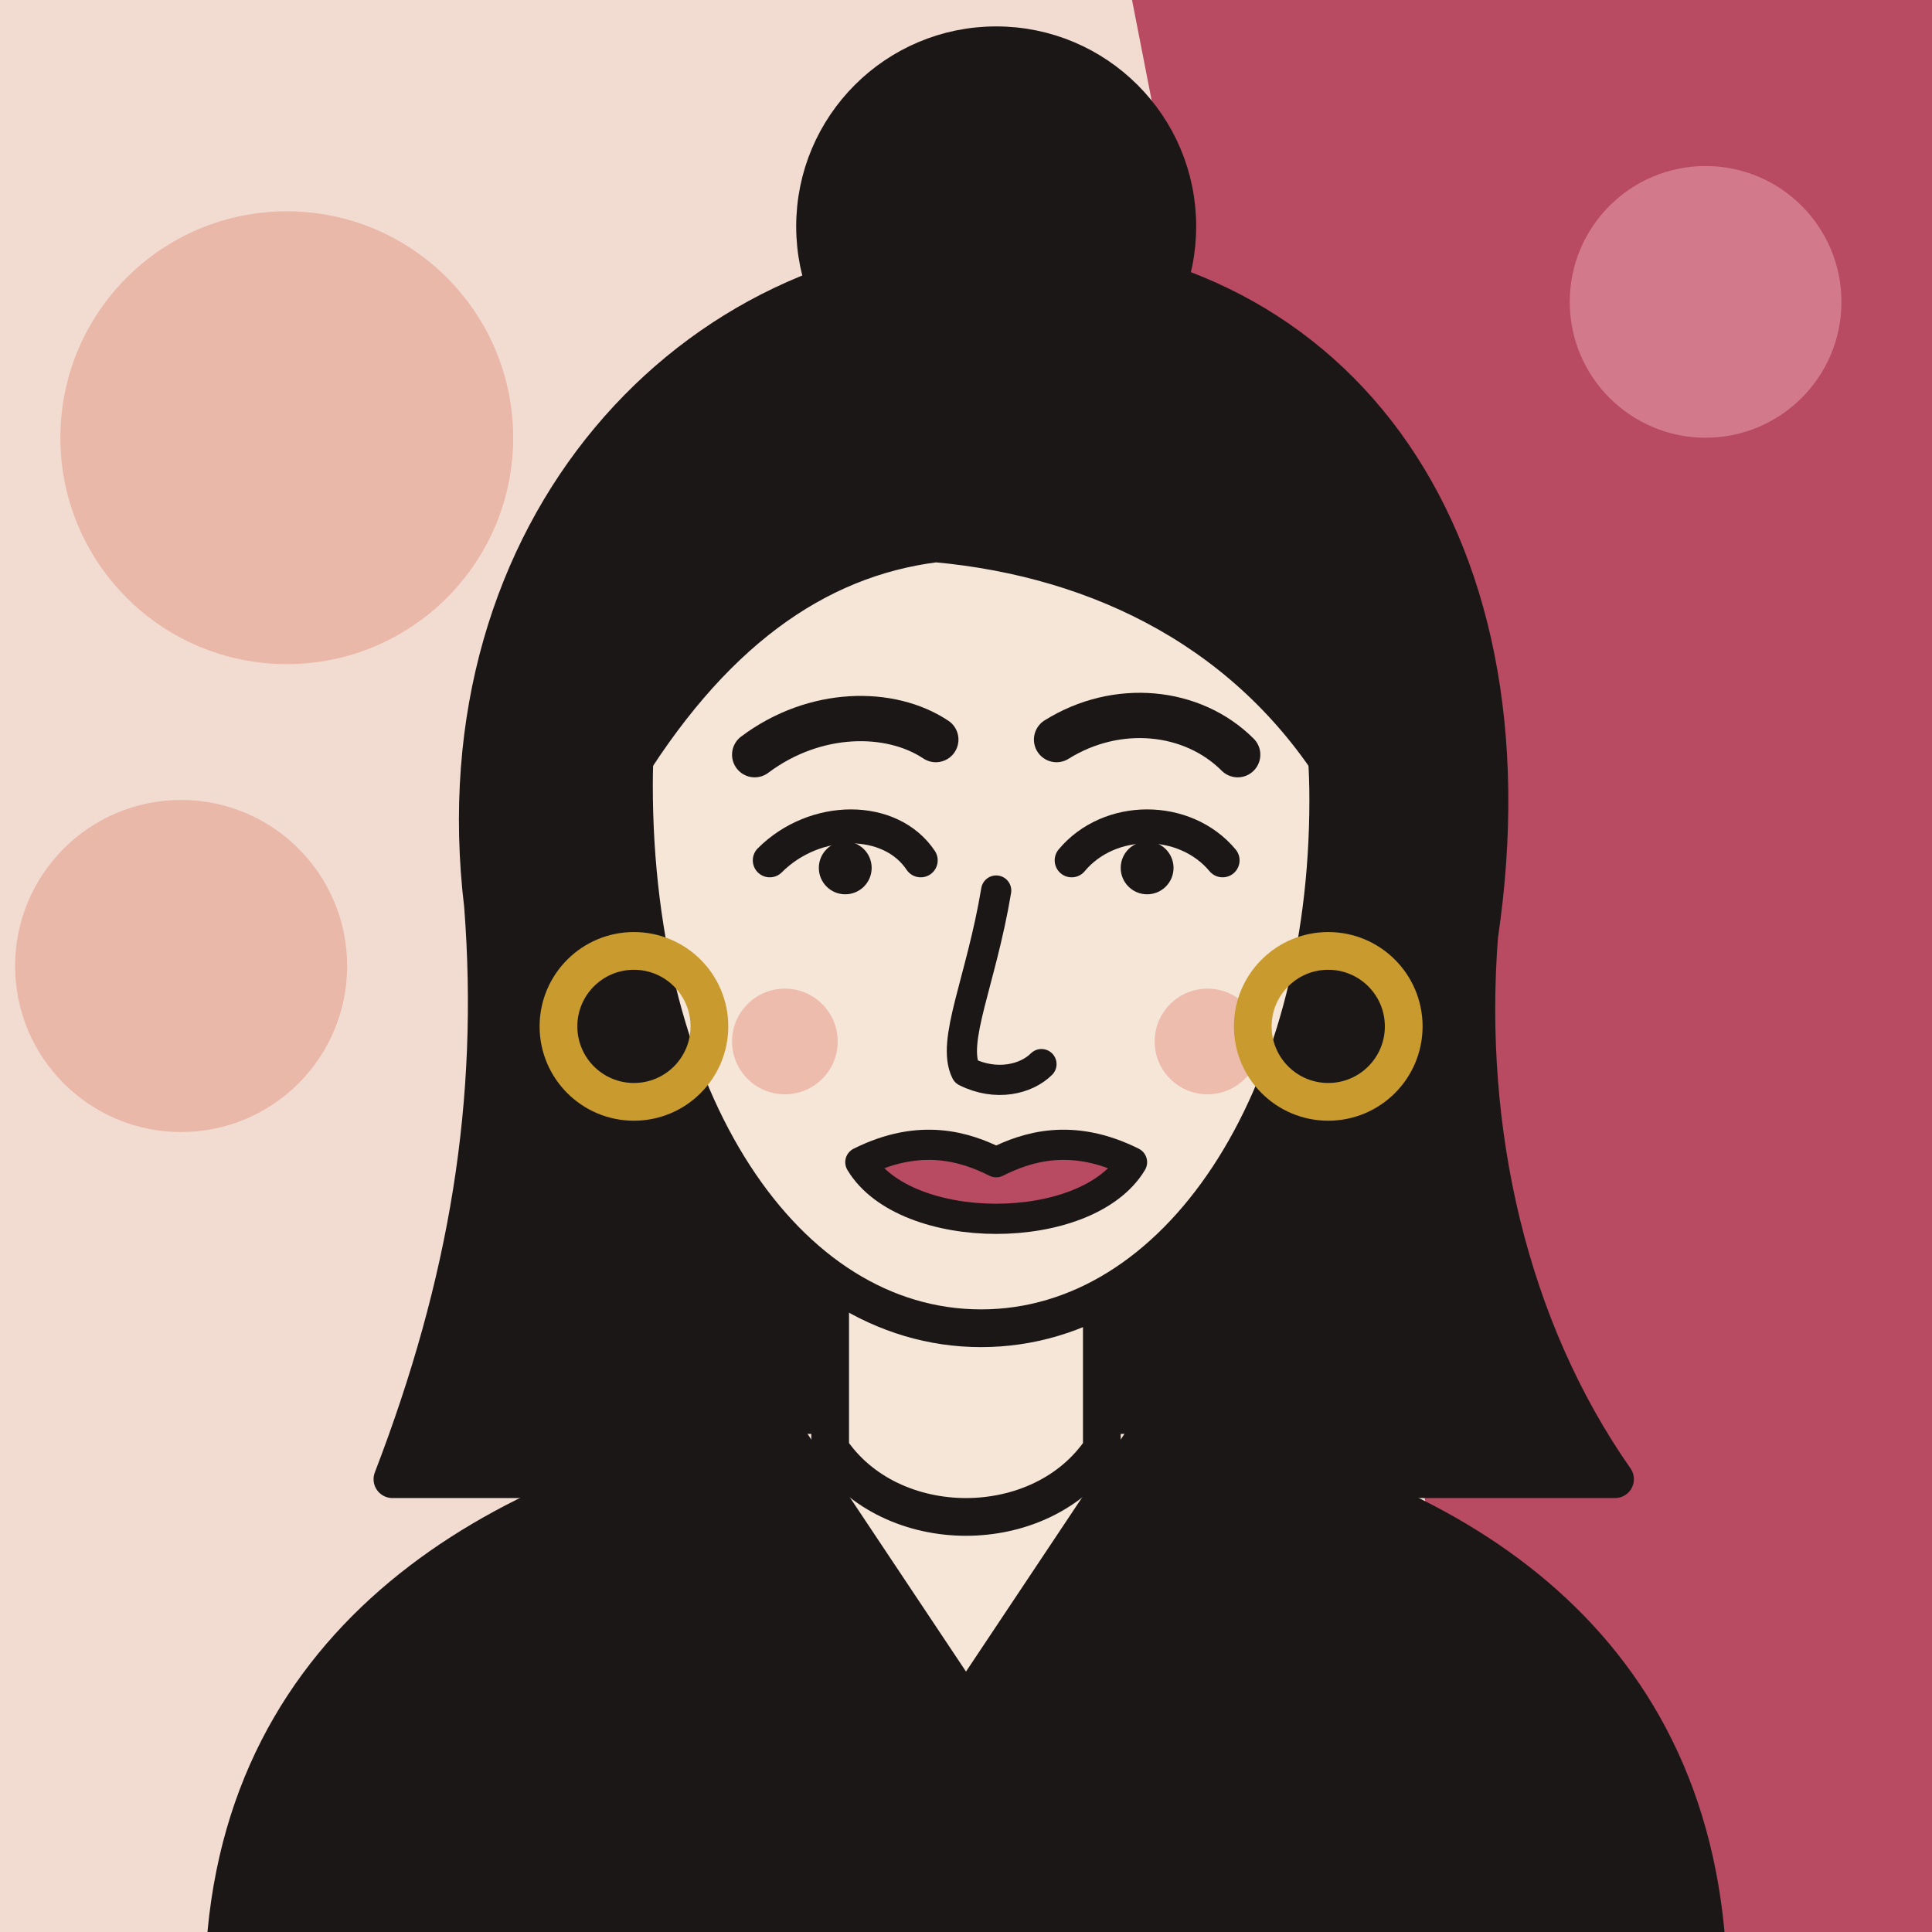
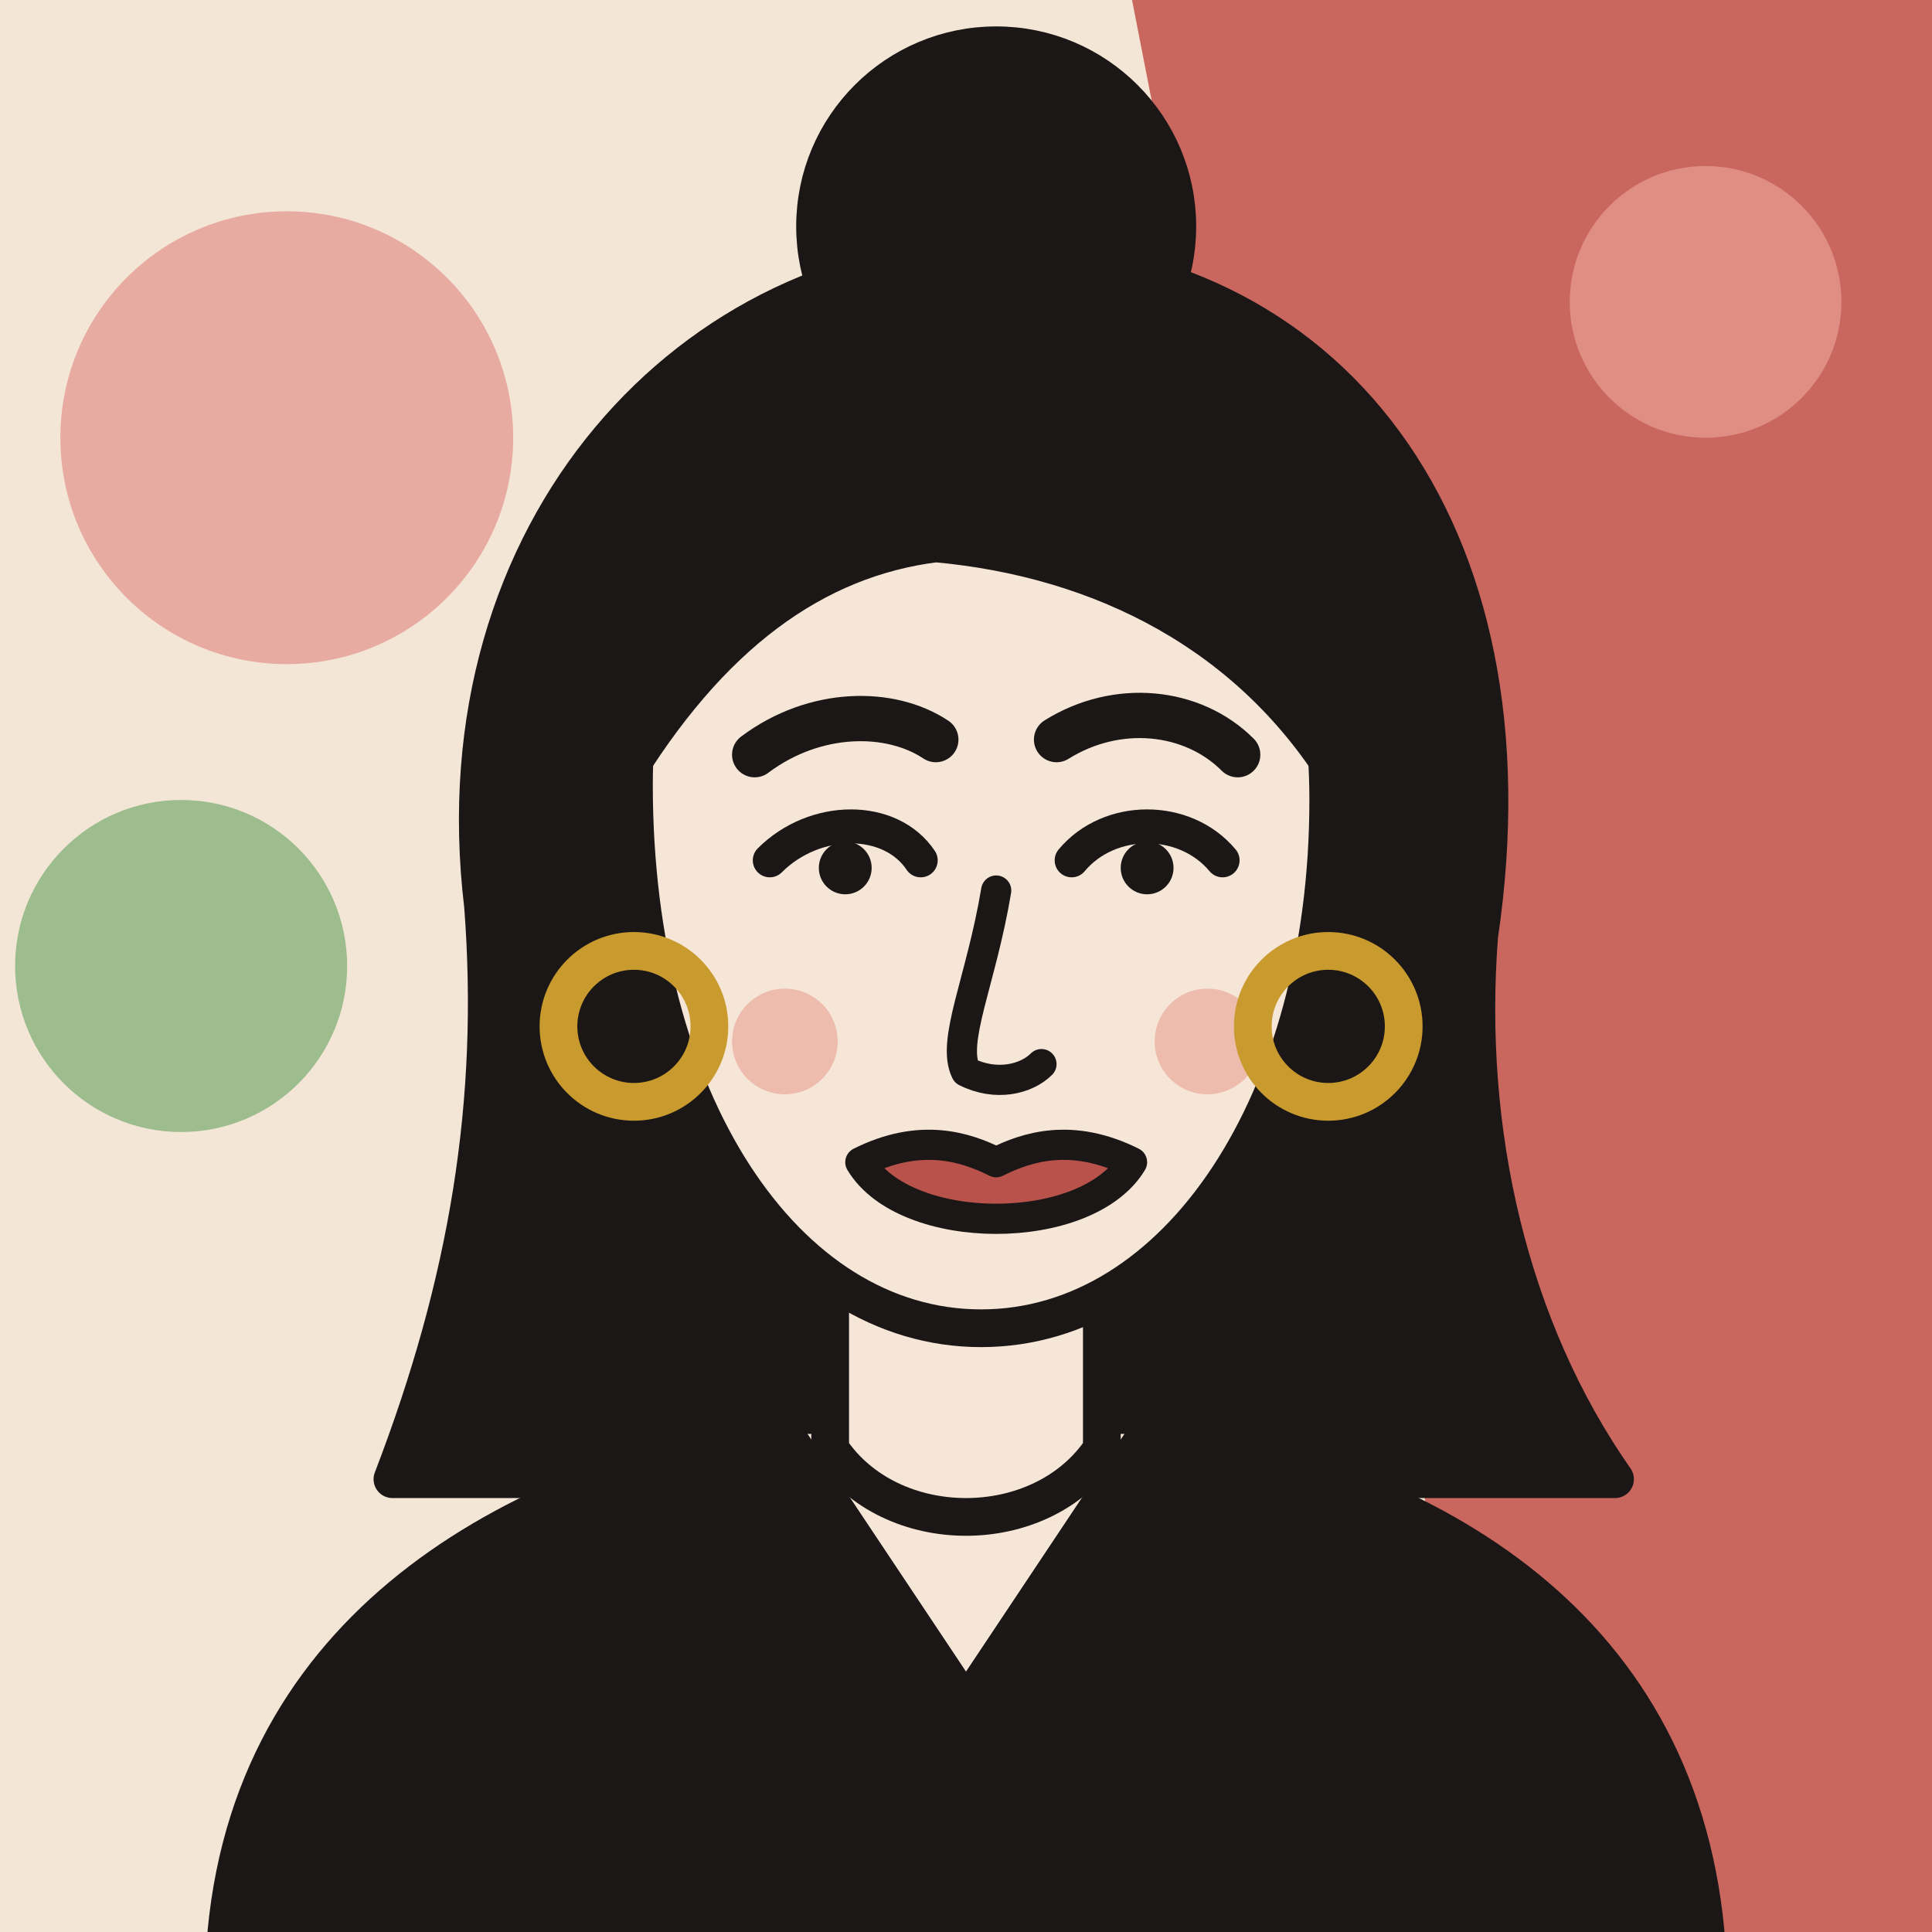
<svg xmlns="http://www.w3.org/2000/svg" viewBox="0 0 256 256">
  <defs>
    <clipPath id="frame">
      <rect width="256" height="256" />
    </clipPath>
  </defs>
  <g clip-path="url(#frame)" stroke="#1b1716" stroke-linecap="round" stroke-linejoin="round">
-     <rect width="256" height="256" fill="#f2dcd2" stroke="none" />
-     <path d="M150 0 L256 0 L256 256 L200 256 Z" fill="#b84a62" stroke="none" />
-     <circle cx="38" cy="58" r="30" fill="#e9b8a8" stroke="none" />
-     <circle cx="24" cy="128" r="22" fill="#e9b8a8" stroke="none" />
-     <circle cx="226" cy="40" r="18" fill="#d27a8c" stroke="none" />
+     <rect width="256" height="256" fill="#f3e6d6" stroke="none" />
+     <path d="M150 0 L256 0 L256 256 L200 256 Z" fill="#c9675e" stroke="none" />
+     <circle cx="38" cy="58" r="30" fill="#e8aba2" stroke="none" />
+     <circle cx="24" cy="128" r="22" fill="#9dbd8f" stroke="none" />
+     <circle cx="226" cy="40" r="18" fill="#e08d84" stroke="none" />
    <path d="M64 120 C58 70 92 34 132 34 C176 34 204 70 196 124 C194 150 200 176 214 196 L52 196 C62 170 66 146 64 120 Z" fill="#1b1716" stroke-width="5" />
    <circle cx="132" cy="30" r="24" fill="#1b1716" stroke-width="5" />
    <path d="M30 256 C34 214 70 196 104 190 L152 190 C188 196 222 214 226 256 Z" fill="#1b1716" stroke-width="5" />
    <path d="M104 190 L128 226 L152 190" fill="#f6e6d8" stroke-width="5" />
    <path d="M110 160 L110 192 C118 204 138 204 146 192 L146 160" fill="#f6e6d8" stroke-width="5" />
    <path d="M84 104 C84 70 104 56 130 56 C158 56 176 72 176 106 C176 146 156 176 130 176 C104 176 84 146 84 104 Z" fill="#f6e6d8" stroke-width="5" />
    <path d="M82 104 C84 66 110 50 134 52 C162 54 180 74 178 104 C166 84 146 74 124 72 C108 74 94 84 82 104 Z" fill="#1b1716" stroke-width="5" />
    <path d="M100 100 C108 94 118 94 124 98" fill="none" stroke-width="6" />
    <path d="M140 98 C148 93 158 94 164 100" fill="none" stroke-width="6" />
    <path d="M102 114 C108 108 118 108 122 114" fill="none" stroke-width="4.5" />
    <path d="M142 114 C147 108 157 108 162 114" fill="none" stroke-width="4.5" />
    <circle cx="112" cy="115" r="3.5" fill="#1b1716" stroke="none" />
    <circle cx="152" cy="115" r="3.5" fill="#1b1716" stroke="none" />
    <path d="M132 118 C130 130 126 138 128 142 C132 144 136 143 138 141" fill="none" stroke-width="4" />
-     <path d="M114 154 C122 150 128 152 132 154 C136 152 142 150 150 154 C144 164 120 164 114 154 Z" fill="#b84a62" stroke-width="4" />
+     <path d="M114 154 C122 150 128 152 132 154 C136 152 142 150 150 154 C144 164 120 164 114 154 Z" fill="#b8524b" stroke-width="4" />
    <circle cx="104" cy="138" r="7" fill="#e9a99a" stroke="none" opacity="0.7" />
    <circle cx="160" cy="138" r="7" fill="#e9a99a" stroke="none" opacity="0.7" />
    <circle cx="84" cy="136" r="10" fill="none" stroke="#c99a2e" stroke-width="5" />
    <circle cx="176" cy="136" r="10" fill="none" stroke="#c99a2e" stroke-width="5" />
  </g>
</svg>
